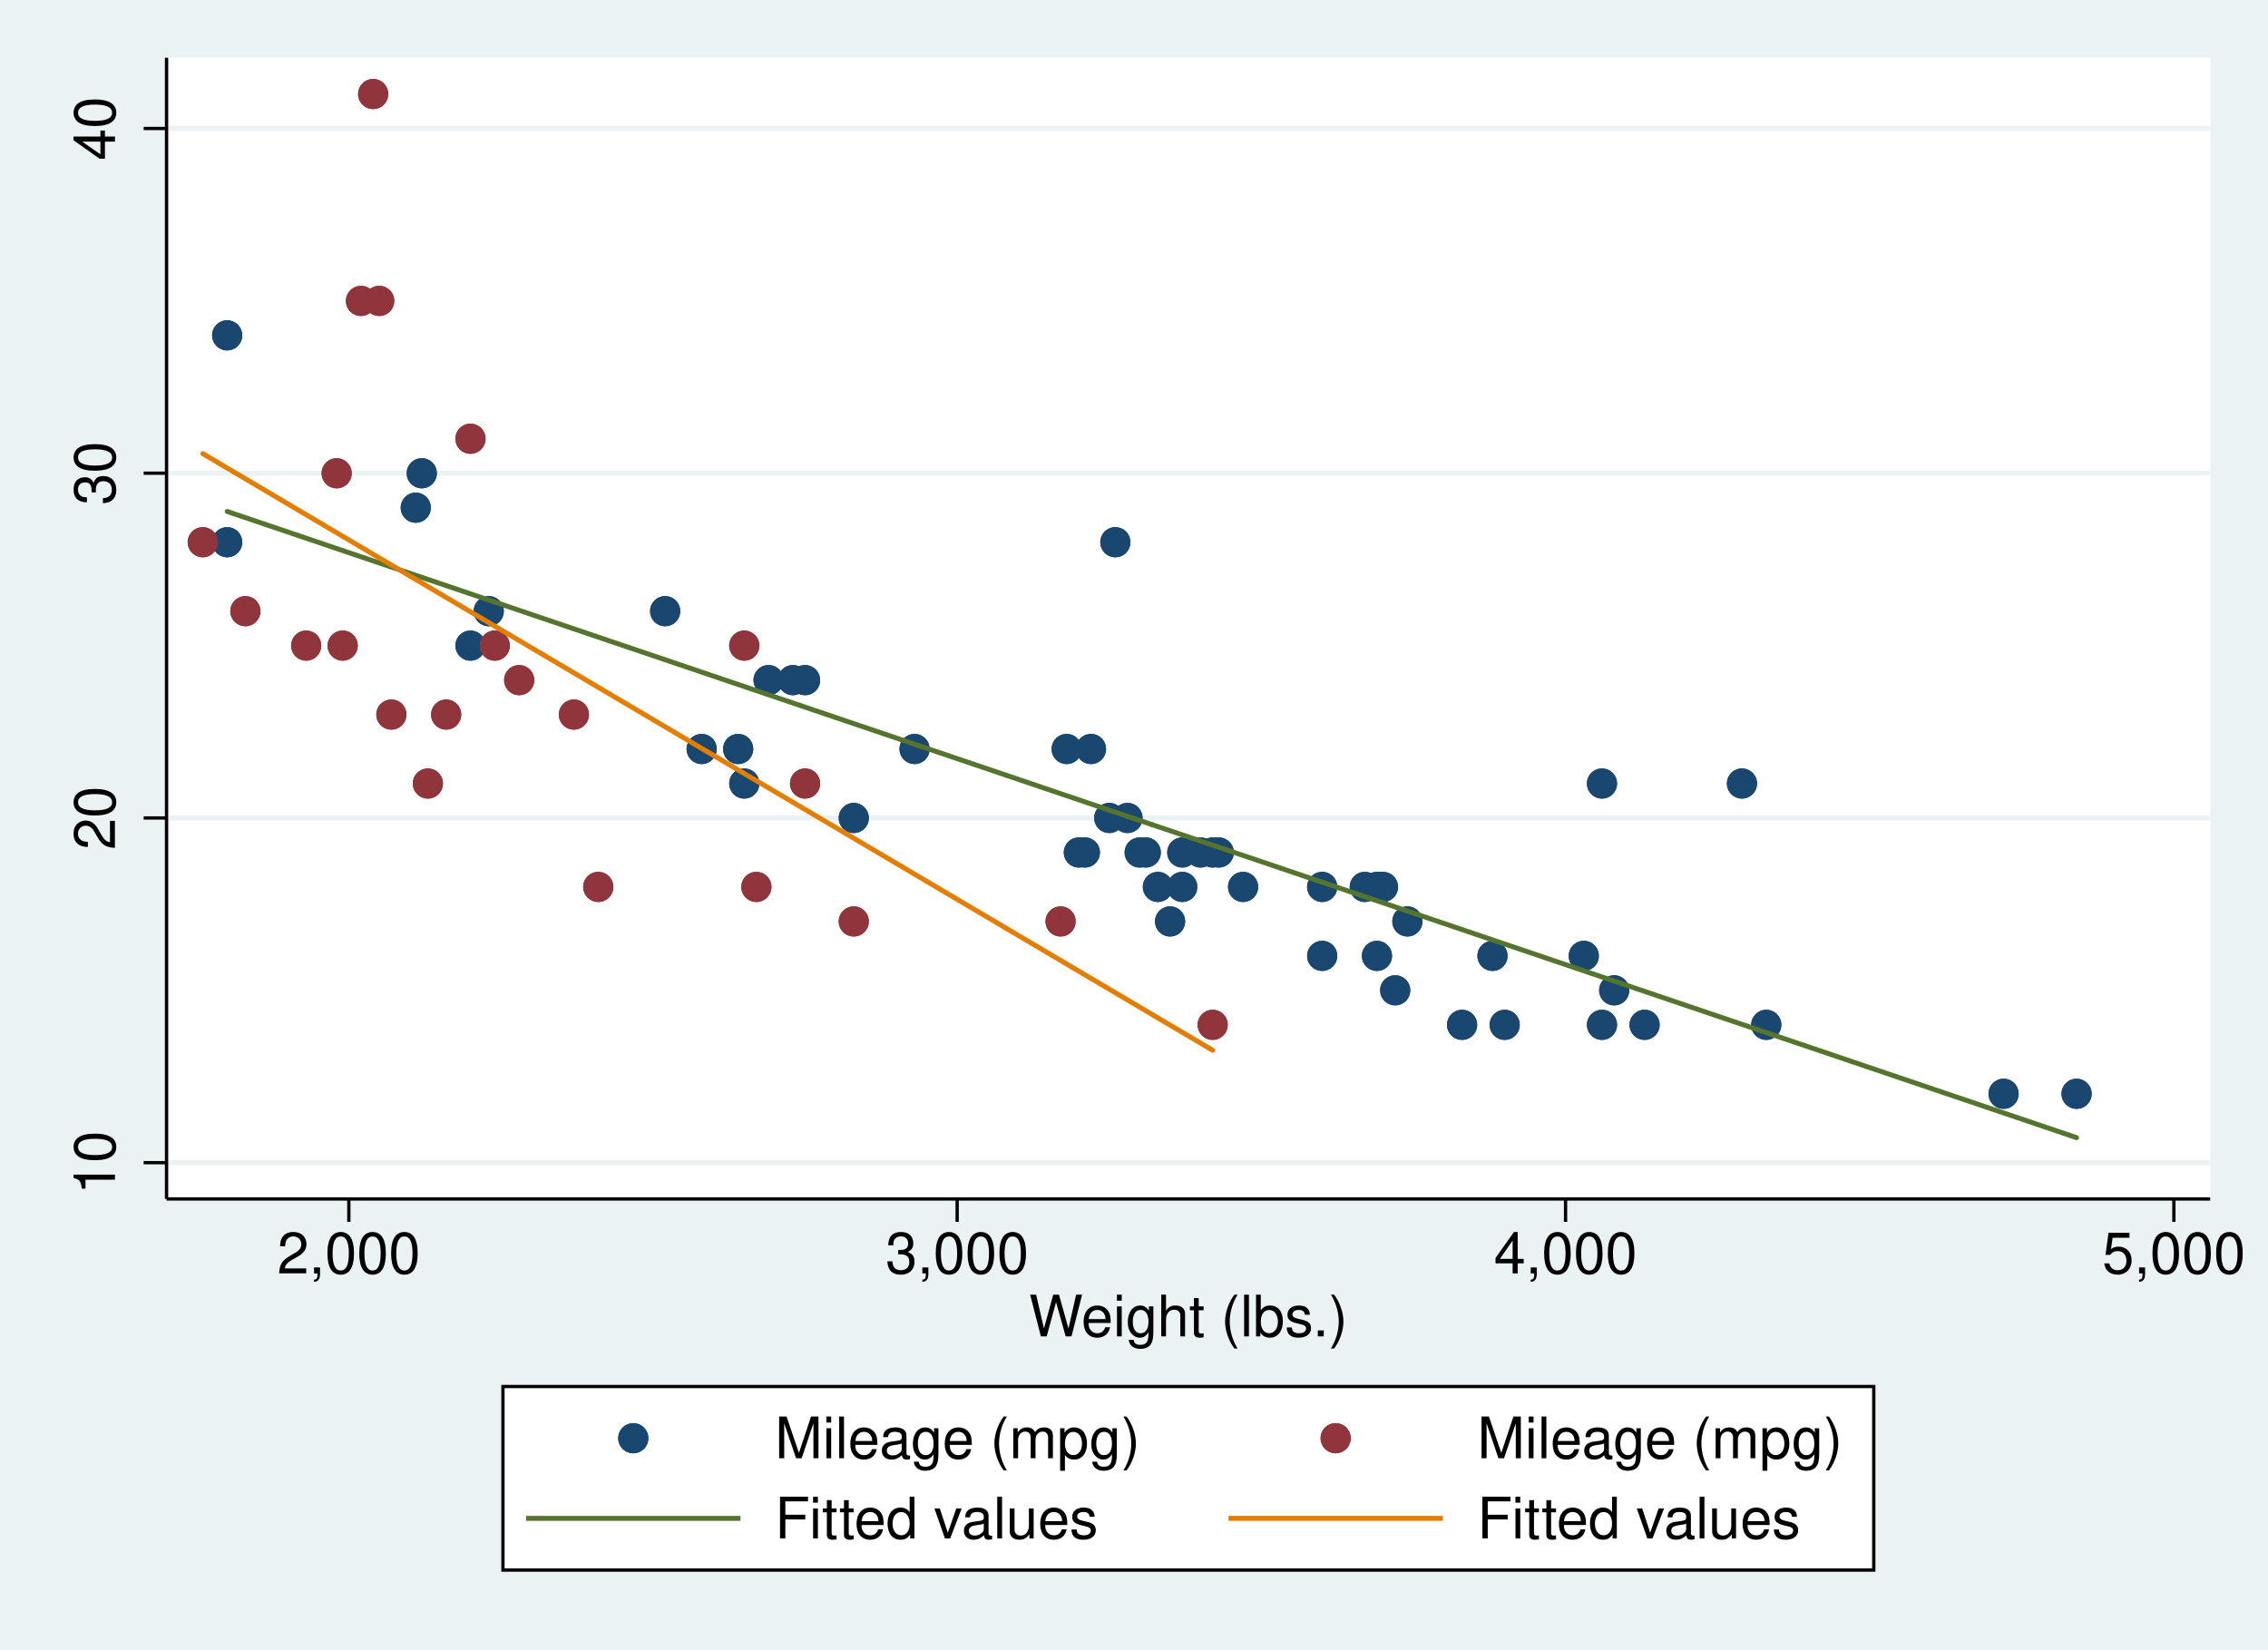
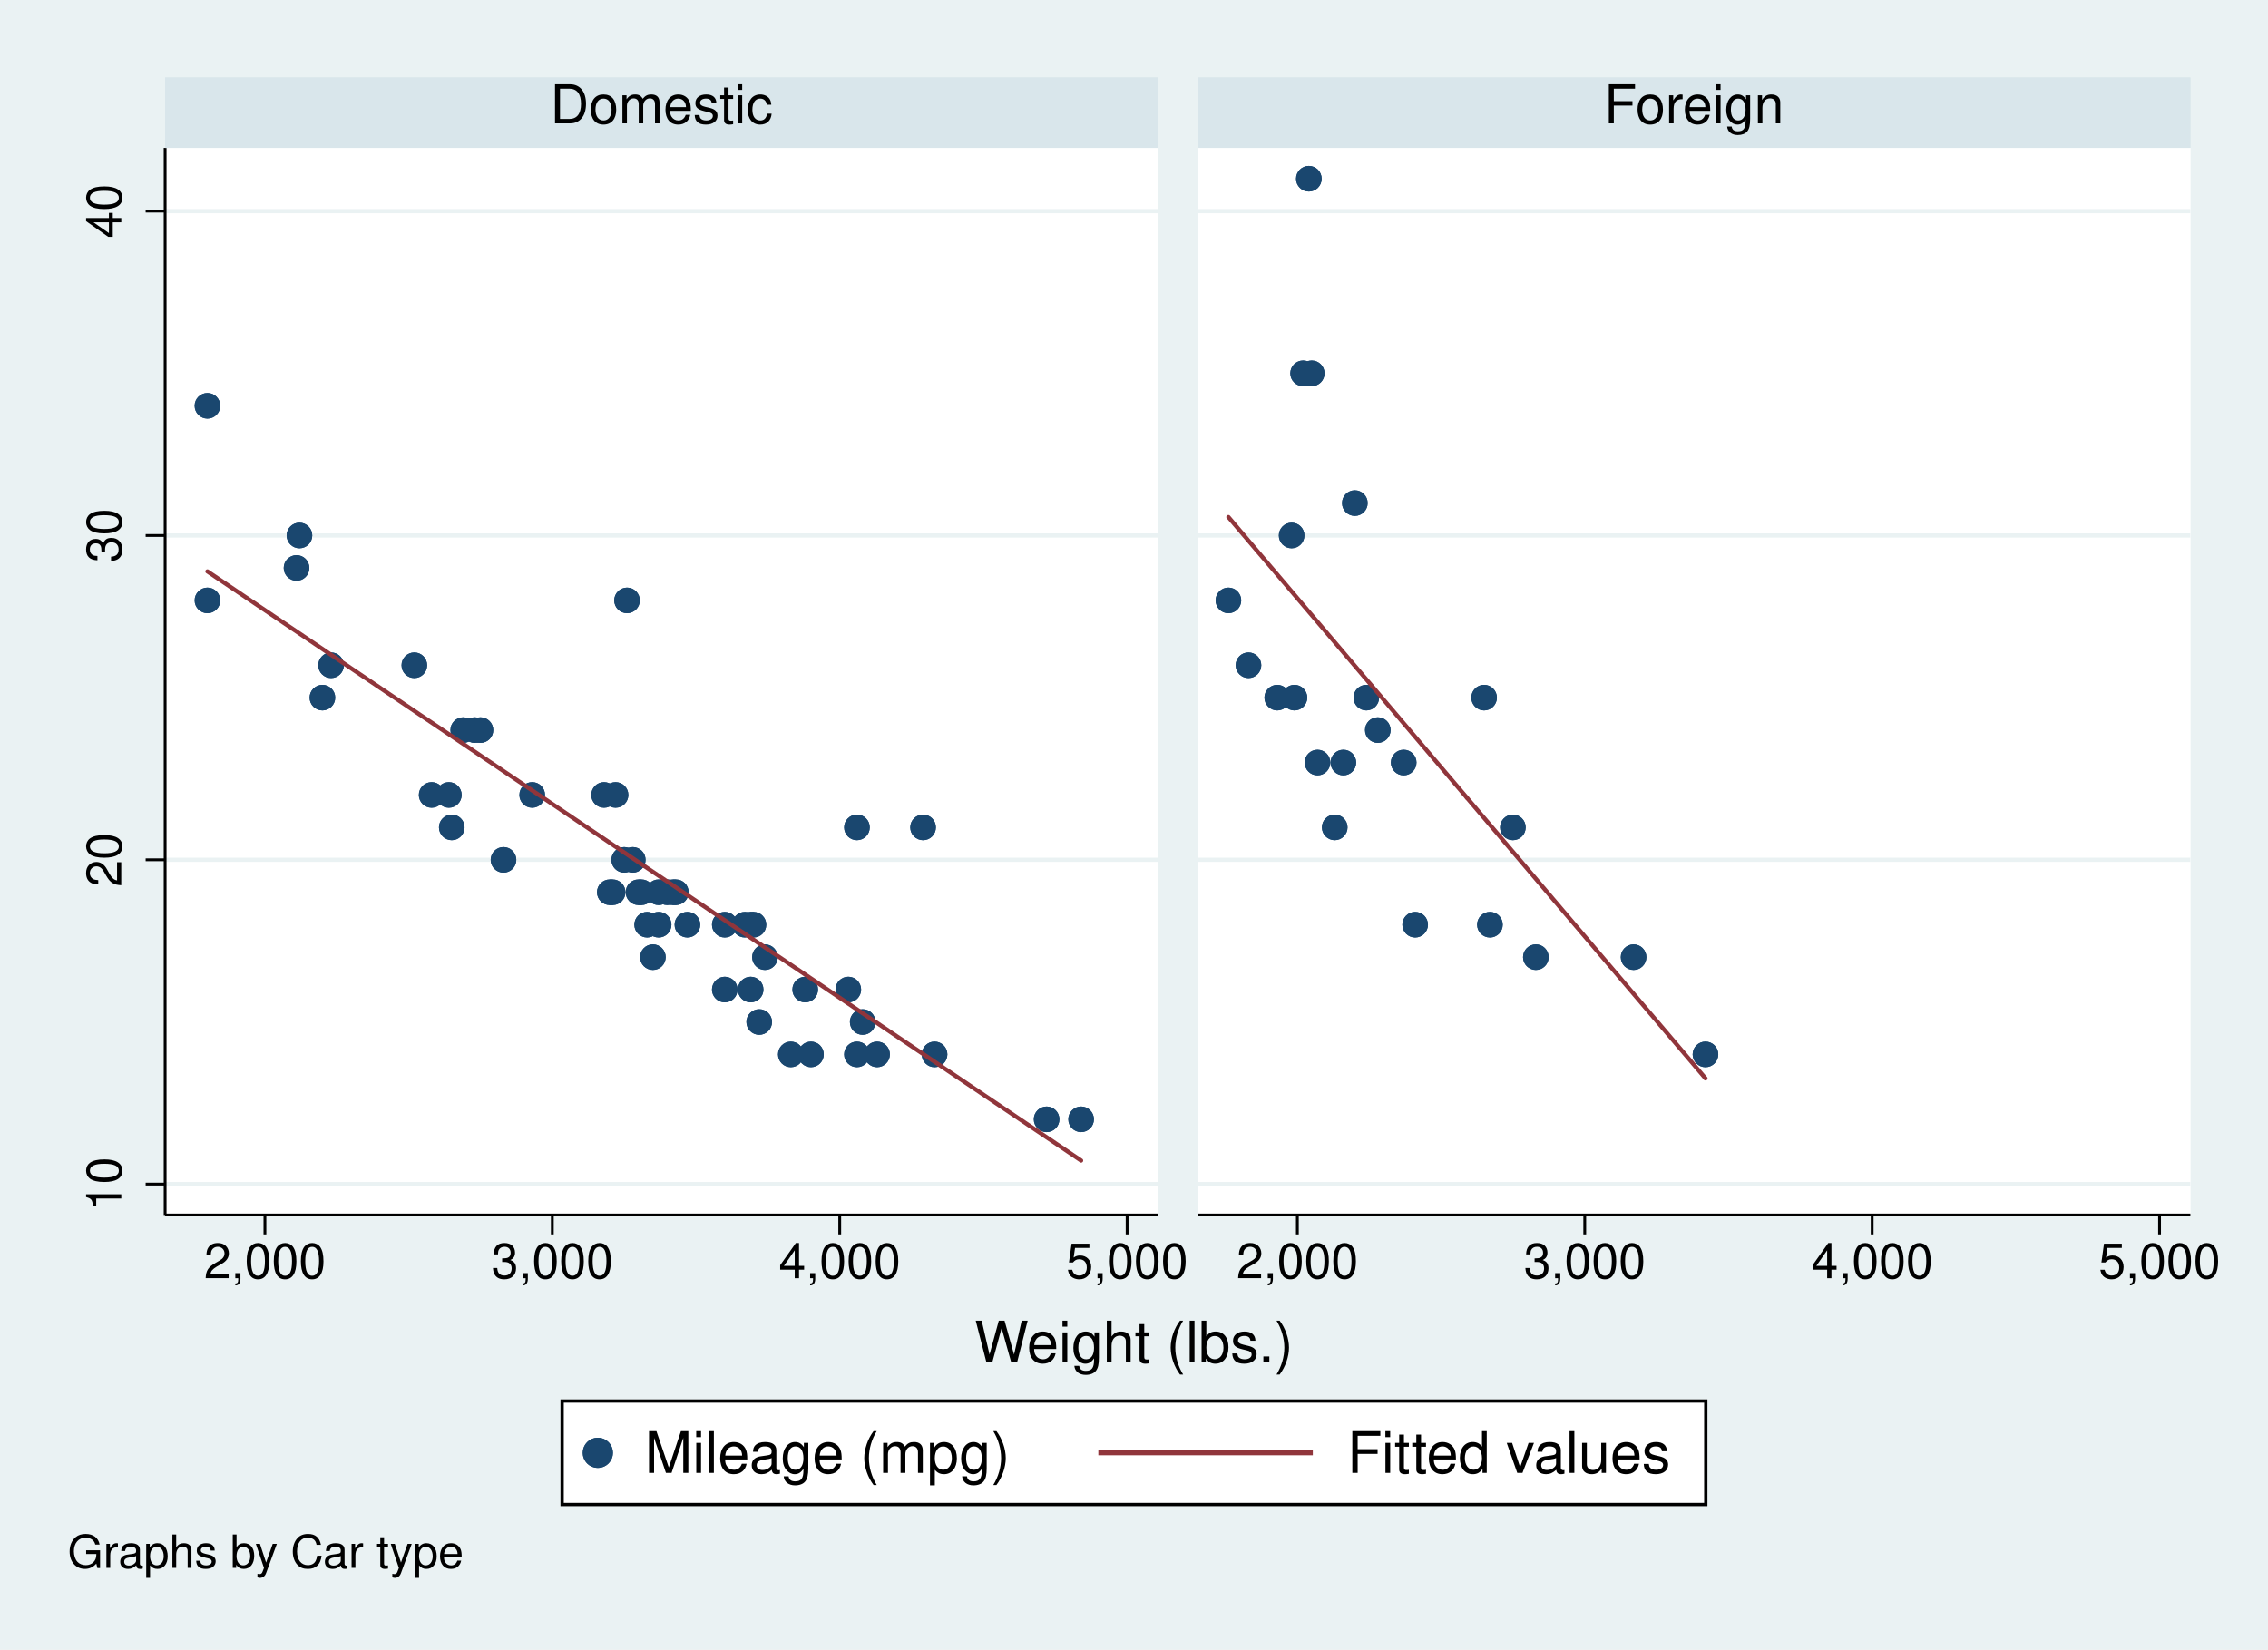
<svg xmlns="http://www.w3.org/2000/svg" version="1.1" width="5.50in" height="4.00in" viewBox="0 0 3960 2880">
  <rect x="0" y="0" width="3960" height="2880" style="fill:#EAF2F3;stroke:none" />
  <rect x="0.00" y="0.00" width="3959.88" height="2880.00" style="fill:#EAF2F3" />
  <rect x="2.88" y="2.88" width="3954.12" height="2874.24" style="fill:none;stroke:#EAF2F3;stroke-width:5.76" />
-   <rect x="290.81" y="100.86" width="3568.21" height="1992.81" style="fill:#FFFFFF" />
-   <rect x="293.69" y="103.74" width="3562.45" height="1987.05" style="fill:none;stroke:#FFFFFF;stroke-width:5.76" />
-   <line x1="290.81" y1="2030.31" x2="3859.02" y2="2030.31" style="stroke:#EAF2F3;stroke-width:8.64" />
-   <line x1="290.81" y1="1428.37" x2="3859.02" y2="1428.37" style="stroke:#EAF2F3;stroke-width:8.64" />
-   <line x1="290.81" y1="826.30" x2="3859.02" y2="826.30" style="stroke:#EAF2F3;stroke-width:8.64" />
-   <line x1="290.81" y1="224.37" x2="3859.02" y2="224.37" style="stroke:#EAF2F3;stroke-width:8.64" />
-   <circle cx="1596.87" cy="1307.95" r="26.35" style="fill:#1A476F" />
-   <circle cx="1596.87" cy="1307.95" r="22.03" style="fill:none;stroke:#1A476F;stroke-width:8.64" />
-   <circle cx="2042.99" cy="1609.05" r="26.35" style="fill:#1A476F" />
-   <circle cx="2042.99" cy="1609.05" r="22.03" style="fill:none;stroke:#1A476F;stroke-width:8.64" />
-   <circle cx="1288.86" cy="1307.95" r="26.35" style="fill:#1A476F" />
-   <circle cx="1288.86" cy="1307.95" r="22.03" style="fill:none;stroke:#1A476F;stroke-width:8.64" />
-   <circle cx="1936.81" cy="1428.37" r="26.35" style="fill:#1A476F" />
-   <circle cx="1936.81" cy="1428.37" r="22.03" style="fill:none;stroke:#1A476F;stroke-width:8.64" />
-   <circle cx="2818.41" cy="1729.34" r="26.35" style="fill:#1A476F" />
-   <circle cx="2818.41" cy="1729.34" r="22.03" style="fill:none;stroke:#1A476F;stroke-width:8.64" />
-   <circle cx="2382.93" cy="1548.78" r="26.35" style="fill:#1A476F" />
-   <circle cx="2382.93" cy="1548.78" r="22.03" style="fill:none;stroke:#1A476F;stroke-width:8.64" />
-   <circle cx="853.38" cy="1067.25" r="26.35" style="fill:#1A476F" />
-   <circle cx="853.38" cy="1067.25" r="22.03" style="fill:none;stroke:#1A476F;stroke-width:8.64" />
-   <circle cx="1968.62" cy="1428.37" r="26.35" style="fill:#1A476F" />
-   <circle cx="1968.62" cy="1428.37" r="22.03" style="fill:none;stroke:#1A476F;stroke-width:8.64" />
-   <circle cx="2605.93" cy="1669.19" r="26.35" style="fill:#1A476F" />
-   <circle cx="2605.93" cy="1669.19" r="22.03" style="fill:none;stroke:#1A476F;stroke-width:8.64" />
-   <circle cx="2096.08" cy="1488.64" r="26.35" style="fill:#1A476F" />
-   <circle cx="2096.08" cy="1488.64" r="22.03" style="fill:none;stroke:#1A476F;stroke-width:8.64" />
-   <circle cx="3083.97" cy="1789.60" r="26.35" style="fill:#1A476F" />
-   <circle cx="3083.97" cy="1789.60" r="22.03" style="fill:none;stroke:#1A476F;stroke-width:8.64" />
-   <circle cx="2627.21" cy="1789.60" r="26.35" style="fill:#1A476F" />
-   <circle cx="2627.21" cy="1789.60" r="22.03" style="fill:none;stroke:#1A476F;stroke-width:8.64" />
-   <circle cx="3041.53" cy="1368.22" r="26.35" style="fill:#1A476F" />
-   <circle cx="3041.53" cy="1368.22" r="22.03" style="fill:none;stroke:#1A476F;stroke-width:8.64" />
-   <circle cx="725.92" cy="886.57" r="26.35" style="fill:#1A476F" />
-   <circle cx="725.92" cy="886.57" r="22.03" style="fill:none;stroke:#1A476F;stroke-width:8.64" />
-   <circle cx="2404.22" cy="1669.19" r="26.35" style="fill:#1A476F" />
-   <circle cx="2404.22" cy="1669.19" r="22.03" style="fill:none;stroke:#1A476F;stroke-width:8.64" />
-   <circle cx="1862.44" cy="1307.95" r="26.35" style="fill:#1A476F" />
-   <circle cx="1862.44" cy="1307.95" r="22.03" style="fill:none;stroke:#1A476F;stroke-width:8.64" />
-   <circle cx="1904.88" cy="1307.95" r="26.35" style="fill:#1A476F" />
-   <circle cx="1904.88" cy="1307.95" r="22.03" style="fill:none;stroke:#1A476F;stroke-width:8.64" />
-   <circle cx="1405.68" cy="1187.67" r="26.35" style="fill:#1A476F" />
-   <circle cx="1405.68" cy="1187.67" r="22.03" style="fill:none;stroke:#1A476F;stroke-width:8.64" />
-   <circle cx="2128.01" cy="1488.64" r="26.35" style="fill:#1A476F" />
-   <circle cx="2128.01" cy="1488.64" r="22.03" style="fill:none;stroke:#1A476F;stroke-width:8.64" />
-   <circle cx="736.44" cy="826.43" r="26.35" style="fill:#1A476F" />
-   <circle cx="736.44" cy="826.43" r="22.03" style="fill:none;stroke:#1A476F;stroke-width:8.64" />
-   <circle cx="2308.56" cy="1548.78" r="26.35" style="fill:#1A476F" />
-   <circle cx="2308.56" cy="1548.78" r="22.03" style="fill:none;stroke:#1A476F;stroke-width:8.64" />
-   <circle cx="2308.56" cy="1669.19" r="26.35" style="fill:#1A476F" />
-   <circle cx="2308.56" cy="1669.19" r="22.03" style="fill:none;stroke:#1A476F;stroke-width:8.64" />
-   <circle cx="2457.30" cy="1609.05" r="26.35" style="fill:#1A476F" />
-   <circle cx="2457.30" cy="1609.05" r="22.03" style="fill:none;stroke:#1A476F;stroke-width:8.64" />
-   <circle cx="396.62" cy="946.84" r="26.35" style="fill:#1A476F" />
-   <circle cx="396.62" cy="946.84" r="22.03" style="fill:none;stroke:#1A476F;stroke-width:8.64" />
-   <circle cx="1299.50" cy="1368.22" r="26.35" style="fill:#1A476F" />
-   <circle cx="1299.50" cy="1368.22" r="22.03" style="fill:none;stroke:#1A476F;stroke-width:8.64" />
-   <circle cx="3625.75" cy="1910.02" r="26.35" style="fill:#1A476F" />
-   <circle cx="3625.75" cy="1910.02" r="22.03" style="fill:none;stroke:#1A476F;stroke-width:8.64" />
-   <circle cx="3498.29" cy="1910.02" r="26.35" style="fill:#1A476F" />
-   <circle cx="3498.29" cy="1910.02" r="22.03" style="fill:none;stroke:#1A476F;stroke-width:8.64" />
-   <circle cx="2552.84" cy="1789.60" r="26.35" style="fill:#1A476F" />
-   <circle cx="2552.84" cy="1789.60" r="22.03" style="fill:none;stroke:#1A476F;stroke-width:8.64" />
-   <circle cx="1225.12" cy="1307.95" r="26.35" style="fill:#1A476F" />
-   <circle cx="1225.12" cy="1307.95" r="22.03" style="fill:none;stroke:#1A476F;stroke-width:8.64" />
-   <circle cx="2797.12" cy="1789.60" r="26.35" style="fill:#1A476F" />
-   <circle cx="2797.12" cy="1789.60" r="22.03" style="fill:none;stroke:#1A476F;stroke-width:8.64" />
-   <circle cx="2436.02" cy="1729.34" r="26.35" style="fill:#1A476F" />
-   <circle cx="2436.02" cy="1729.34" r="22.03" style="fill:none;stroke:#1A476F;stroke-width:8.64" />
-   <circle cx="2064.27" cy="1548.78" r="26.35" style="fill:#1A476F" />
-   <circle cx="2064.27" cy="1548.78" r="22.03" style="fill:none;stroke:#1A476F;stroke-width:8.64" />
-   <circle cx="2871.49" cy="1789.60" r="26.35" style="fill:#1A476F" />
-   <circle cx="2871.49" cy="1789.60" r="22.03" style="fill:none;stroke:#1A476F;stroke-width:8.64" />
-   <circle cx="1490.69" cy="1428.37" r="26.35" style="fill:#1A476F" />
-   <circle cx="1490.69" cy="1428.37" r="22.03" style="fill:none;stroke:#1A476F;stroke-width:8.64" />
-   <circle cx="2797.12" cy="1368.22" r="26.35" style="fill:#1A476F" />
-   <circle cx="2797.12" cy="1368.22" r="22.03" style="fill:none;stroke:#1A476F;stroke-width:8.64" />
-   <circle cx="2000.54" cy="1488.64" r="26.35" style="fill:#1A476F" />
-   <circle cx="2000.54" cy="1488.64" r="22.03" style="fill:none;stroke:#1A476F;stroke-width:8.64" />
-   <circle cx="1989.90" cy="1488.64" r="26.35" style="fill:#1A476F" />
-   <circle cx="1989.90" cy="1488.64" r="22.03" style="fill:none;stroke:#1A476F;stroke-width:8.64" />
-   <circle cx="2404.22" cy="1548.78" r="26.35" style="fill:#1A476F" />
-   <circle cx="2404.22" cy="1548.78" r="22.03" style="fill:none;stroke:#1A476F;stroke-width:8.64" />
-   <circle cx="2064.27" cy="1488.64" r="26.35" style="fill:#1A476F" />
-   <circle cx="2064.27" cy="1488.64" r="22.03" style="fill:none;stroke:#1A476F;stroke-width:8.64" />
-   <circle cx="1384.39" cy="1187.67" r="26.35" style="fill:#1A476F" />
-   <circle cx="1384.39" cy="1187.67" r="22.03" style="fill:none;stroke:#1A476F;stroke-width:8.64" />
-   <circle cx="2765.32" cy="1669.19" r="26.35" style="fill:#1A476F" />
-   <circle cx="2765.32" cy="1669.19" r="22.03" style="fill:none;stroke:#1A476F;stroke-width:8.64" />
-   <circle cx="1947.45" cy="946.84" r="26.35" style="fill:#1A476F" />
-   <circle cx="1947.45" cy="946.84" r="22.03" style="fill:none;stroke:#1A476F;stroke-width:8.64" />
-   <circle cx="396.62" cy="585.60" r="26.35" style="fill:#1A476F" />
-   <circle cx="396.62" cy="585.60" r="22.03" style="fill:none;stroke:#1A476F;stroke-width:8.64" />
-   <circle cx="821.45" cy="1127.40" r="26.35" style="fill:#1A476F" />
-   <circle cx="821.45" cy="1127.40" r="22.03" style="fill:none;stroke:#1A476F;stroke-width:8.64" />
-   <circle cx="1161.39" cy="1067.25" r="26.35" style="fill:#1A476F" />
-   <circle cx="1161.39" cy="1067.25" r="22.03" style="fill:none;stroke:#1A476F;stroke-width:8.64" />
-   <circle cx="2021.70" cy="1548.78" r="26.35" style="fill:#1A476F" />
-   <circle cx="2021.70" cy="1548.78" r="22.03" style="fill:none;stroke:#1A476F;stroke-width:8.64" />
-   <circle cx="2414.73" cy="1548.78" r="26.35" style="fill:#1A476F" />
-   <circle cx="2414.73" cy="1548.78" r="22.03" style="fill:none;stroke:#1A476F;stroke-width:8.64" />
-   <circle cx="2170.45" cy="1548.78" r="26.35" style="fill:#1A476F" />
-   <circle cx="2170.45" cy="1548.78" r="22.03" style="fill:none;stroke:#1A476F;stroke-width:8.64" />
-   <circle cx="1894.24" cy="1488.64" r="26.35" style="fill:#1A476F" />
-   <circle cx="1894.24" cy="1488.64" r="22.03" style="fill:none;stroke:#1A476F;stroke-width:8.64" />
-   <circle cx="1883.72" cy="1488.64" r="26.35" style="fill:#1A476F" />
-   <circle cx="1883.72" cy="1488.64" r="22.03" style="fill:none;stroke:#1A476F;stroke-width:8.64" />
-   <circle cx="2117.36" cy="1488.64" r="26.35" style="fill:#1A476F" />
-   <circle cx="2117.36" cy="1488.64" r="22.03" style="fill:none;stroke:#1A476F;stroke-width:8.64" />
-   <circle cx="1341.94" cy="1187.67" r="26.35" style="fill:#1A476F" />
-   <circle cx="1341.94" cy="1187.67" r="22.03" style="fill:none;stroke:#1A476F;stroke-width:8.64" />
-   <circle cx="1490.69" cy="1609.05" r="26.35" style="fill:#90353B" />
-   <circle cx="1490.69" cy="1609.05" r="22.03" style="fill:none;stroke:#90353B;stroke-width:8.64" />
-   <circle cx="683.35" cy="1247.81" r="26.35" style="fill:#90353B" />
-   <circle cx="683.35" cy="1247.81" r="22.03" style="fill:none;stroke:#90353B;stroke-width:8.64" />
-   <circle cx="1299.50" cy="1127.40" r="26.35" style="fill:#90353B" />
-   <circle cx="1299.50" cy="1127.40" r="22.03" style="fill:none;stroke:#90353B;stroke-width:8.64" />
-   <circle cx="1002.00" cy="1247.81" r="26.35" style="fill:#90353B" />
-   <circle cx="1002.00" cy="1247.81" r="22.03" style="fill:none;stroke:#90353B;stroke-width:8.64" />
-   <circle cx="630.26" cy="525.46" r="26.35" style="fill:#90353B" />
-   <circle cx="630.26" cy="525.46" r="22.03" style="fill:none;stroke:#90353B;stroke-width:8.64" />
-   <circle cx="906.47" cy="1187.67" r="26.35" style="fill:#90353B" />
-   <circle cx="906.47" cy="1187.67" r="22.03" style="fill:none;stroke:#90353B;stroke-width:8.64" />
-   <circle cx="1405.68" cy="1368.22" r="26.35" style="fill:#90353B" />
-   <circle cx="1405.68" cy="1368.22" r="22.03" style="fill:none;stroke:#90353B;stroke-width:8.64" />
-   <circle cx="747.08" cy="1368.22" r="26.35" style="fill:#90353B" />
-   <circle cx="747.08" cy="1368.22" r="22.03" style="fill:none;stroke:#90353B;stroke-width:8.64" />
-   <circle cx="863.90" cy="1127.40" r="26.35" style="fill:#90353B" />
-   <circle cx="863.90" cy="1127.40" r="22.03" style="fill:none;stroke:#90353B;stroke-width:8.64" />
-   <circle cx="354.05" cy="946.84" r="26.35" style="fill:#90353B" />
-   <circle cx="354.05" cy="946.84" r="22.03" style="fill:none;stroke:#90353B;stroke-width:8.64" />
-   <circle cx="587.81" cy="826.43" r="26.35" style="fill:#90353B" />
-   <circle cx="587.81" cy="826.43" r="22.03" style="fill:none;stroke:#90353B;stroke-width:8.64" />
-   <circle cx="2117.36" cy="1789.60" r="26.35" style="fill:#90353B" />
-   <circle cx="2117.36" cy="1789.60" r="22.03" style="fill:none;stroke:#90353B;stroke-width:8.64" />
-   <circle cx="428.42" cy="1067.25" r="26.35" style="fill:#90353B" />
-   <circle cx="428.42" cy="1067.25" r="22.03" style="fill:none;stroke:#90353B;stroke-width:8.64" />
-   <circle cx="662.06" cy="525.46" r="26.35" style="fill:#90353B" />
-   <circle cx="662.06" cy="525.46" r="22.03" style="fill:none;stroke:#90353B;stroke-width:8.64" />
-   <circle cx="1044.57" cy="1548.78" r="26.35" style="fill:#90353B" />
-   <circle cx="1044.57" cy="1548.78" r="22.03" style="fill:none;stroke:#90353B;stroke-width:8.64" />
-   <circle cx="821.45" cy="766.16" r="26.35" style="fill:#90353B" />
-   <circle cx="821.45" cy="766.16" r="22.03" style="fill:none;stroke:#90353B;stroke-width:8.64" />
-   <circle cx="1320.66" cy="1548.78" r="26.35" style="fill:#90353B" />
-   <circle cx="1320.66" cy="1548.78" r="22.03" style="fill:none;stroke:#90353B;stroke-width:8.64" />
-   <circle cx="779.01" cy="1247.81" r="26.35" style="fill:#90353B" />
-   <circle cx="779.01" cy="1247.81" r="22.03" style="fill:none;stroke:#90353B;stroke-width:8.64" />
-   <circle cx="651.54" cy="164.22" r="26.35" style="fill:#90353B" />
-   <circle cx="651.54" cy="164.22" r="22.03" style="fill:none;stroke:#90353B;stroke-width:8.64" />
-   <circle cx="534.60" cy="1127.40" r="26.35" style="fill:#90353B" />
-   <circle cx="534.60" cy="1127.40" r="22.03" style="fill:none;stroke:#90353B;stroke-width:8.64" />
-   <circle cx="598.33" cy="1127.40" r="26.35" style="fill:#90353B" />
-   <circle cx="598.33" cy="1127.40" r="22.03" style="fill:none;stroke:#90353B;stroke-width:8.64" />
-   <circle cx="1851.80" cy="1609.05" r="26.35" style="fill:#90353B" />
-   <circle cx="1851.80" cy="1609.05" r="22.03" style="fill:none;stroke:#90353B;stroke-width:8.64" />
-   <line x1="396.62" y1="893.13" x2="2011.18" y2="1439.88" stroke-linecap="round" style="stroke:#55752F;stroke-width:8.64" />
-   <line x1="2011.18" y1="1439.88" x2="3625.75" y2="1986.62" stroke-linecap="round" style="stroke:#55752F;stroke-width:8.64" />
-   <line x1="354.05" y1="792.15" x2="1235.77" y2="1313.15" stroke-linecap="round" style="stroke:#E37E00;stroke-width:8.64" />
-   <line x1="1235.77" y1="1313.15" x2="2117.36" y2="1834.03" stroke-linecap="round" style="stroke:#E37E00;stroke-width:8.64" />
-   <line x1="290.81" y1="2093.67" x2="290.81" y2="100.86" style="stroke:#000000;stroke-width:5.76" />
-   <line x1="290.81" y1="2030.31" x2="250.84" y2="2030.31" style="stroke:#000000;stroke-width:5.76" />
-   <text x="200.73" y="2030.31" style="font-family:'Helvetica';font-size:99.99px;fill:#000000" transform="rotate(-90 200.73,2030.31)" text-anchor="middle">10</text>
-   <line x1="290.81" y1="1428.37" x2="250.84" y2="1428.37" style="stroke:#000000;stroke-width:5.76" />
-   <text x="200.73" y="1428.37" style="font-family:'Helvetica';font-size:99.99px;fill:#000000" transform="rotate(-90 200.73,1428.37)" text-anchor="middle">20</text>
-   <line x1="290.81" y1="826.30" x2="250.84" y2="826.30" style="stroke:#000000;stroke-width:5.76" />
-   <text x="200.73" y="826.30" style="font-family:'Helvetica';font-size:99.99px;fill:#000000" transform="rotate(-90 200.73,826.30)" text-anchor="middle">30</text>
-   <line x1="290.81" y1="224.37" x2="250.84" y2="224.37" style="stroke:#000000;stroke-width:5.76" />
-   <text x="200.73" y="224.37" style="font-family:'Helvetica';font-size:99.99px;fill:#000000" transform="rotate(-90 200.73,224.37)" text-anchor="middle">40</text>
-   <line x1="290.81" y1="2093.67" x2="3859.02" y2="2093.67" style="stroke:#000000;stroke-width:5.76" />
-   <line x1="609.10" y1="2093.67" x2="609.10" y2="2133.64" style="stroke:#000000;stroke-width:5.76" />
-   <text x="609.10" y="2223.62" style="font-family:'Helvetica';font-size:99.99px;fill:#000000" text-anchor="middle">2,000</text>
-   <line x1="1671.24" y1="2093.67" x2="1671.24" y2="2133.64" style="stroke:#000000;stroke-width:5.76" />
-   <text x="1671.24" y="2223.62" style="font-family:'Helvetica';font-size:99.99px;fill:#000000" text-anchor="middle">3,000</text>
-   <line x1="2733.51" y1="2093.67" x2="2733.51" y2="2133.64" style="stroke:#000000;stroke-width:5.76" />
-   <text x="2733.51" y="2223.62" style="font-family:'Helvetica';font-size:99.99px;fill:#000000" text-anchor="middle">4,000</text>
-   <line x1="3795.66" y1="2093.67" x2="3795.66" y2="2133.64" style="stroke:#000000;stroke-width:5.76" />
-   <text x="3795.66" y="2223.62" style="font-family:'Helvetica';font-size:99.99px;fill:#000000" text-anchor="middle">5,000</text>
-   <text x="2074.92" y="2333.64" style="font-family:'Helvetica';font-size:99.99px;fill:#000000" text-anchor="middle">Weight (lbs.)</text>
-   <rect x="875.28" y="2418.27" width="2399.26" height="326.34" style="fill:#FFFFFF" />
-   <rect x="878.16" y="2421.15" width="2393.51" height="320.58" style="fill:none;stroke:#000000;stroke-width:5.76" />
-   <circle cx="1105.71" cy="2511.46" r="26.35" style="fill:#1A476F" />
-   <circle cx="1105.71" cy="2511.46" r="22.03" style="fill:none;stroke:#1A476F;stroke-width:8.64" />
-   <circle cx="2332.07" cy="2511.46" r="26.35" style="fill:#90353B" />
-   <circle cx="2332.07" cy="2511.46" r="22.03" style="fill:none;stroke:#90353B;stroke-width:8.64" />
-   <line x1="918.47" y1="2651.43" x2="1292.94" y2="2651.43" style="stroke:#55752F;stroke-width:8.64" />
-   <line x1="2144.96" y1="2651.43" x2="2519.30" y2="2651.43" style="stroke:#E37E00;stroke-width:8.64" />
-   <text x="1352.96" y="2546.49" style="font-family:'Helvetica';font-size:99.99px;fill:#000000">Mileage (mpg)</text>
-   <text x="2579.32" y="2546.49" style="font-family:'Helvetica';font-size:99.99px;fill:#000000">Mileage (mpg)</text>
-   <text x="1352.96" y="2686.46" style="font-family:'Helvetica';font-size:99.99px;fill:#000000">Fitted values</text>
-   <text x="2579.32" y="2686.46" style="font-family:'Helvetica';font-size:99.99px;fill:#000000">Fitted values</text>
+   <rect x="288.34" y="258.27" width="1733.49" height="1863.36" style="fill:#FFFFFF" />
+   <rect x="290.79" y="260.72" width="1728.59" height="1858.47" style="fill:none;stroke:#FFFFFF;stroke-width:4.90" />
+   <line x1="288.34" y1="2067.68" x2="2021.83" y2="2067.68" style="stroke:#EAF2F3;stroke-width:7.34" />
+   <line x1="288.34" y1="1501.38" x2="2021.83" y2="1501.38" style="stroke:#EAF2F3;stroke-width:7.34" />
+   <line x1="288.34" y1="935.08" x2="2021.83" y2="935.08" style="stroke:#EAF2F3;stroke-width:7.34" />
+   <line x1="288.34" y1="368.66" x2="2021.83" y2="368.66" style="stroke:#EAF2F3;stroke-width:7.34" />
+   <rect x="2091.00" y="258.27" width="1733.49" height="1863.36" style="fill:#FFFFFF" />
+   <rect x="2093.45" y="260.72" width="1728.59" height="1858.47" style="fill:none;stroke:#FFFFFF;stroke-width:4.90" />
+   <line x1="2091.00" y1="2067.68" x2="3824.49" y2="2067.68" style="stroke:#EAF2F3;stroke-width:7.34" />
+   <line x1="2091.00" y1="1501.38" x2="3824.49" y2="1501.38" style="stroke:#EAF2F3;stroke-width:7.34" />
+   <line x1="2091.00" y1="935.08" x2="3824.49" y2="935.08" style="stroke:#EAF2F3;stroke-width:7.34" />
+   <line x1="2091.00" y1="368.66" x2="3824.49" y2="368.66" style="stroke:#EAF2F3;stroke-width:7.34" />
+   <circle cx="929.24" cy="1388.15" r="22.36" style="fill:#1A476F" />
+   <circle cx="929.24" cy="1388.15" r="18.69" style="fill:none;stroke:#1A476F;stroke-width:7.34" />
+   <circle cx="1139.98" cy="1671.42" r="22.36" style="fill:#1A476F" />
+   <circle cx="1139.98" cy="1671.42" r="18.69" style="fill:none;stroke:#1A476F;stroke-width:7.34" />
+   <circle cx="783.71" cy="1388.15" r="22.36" style="fill:#1A476F" />
+   <circle cx="783.71" cy="1388.15" r="18.69" style="fill:none;stroke:#1A476F;stroke-width:7.34" />
+   <circle cx="1089.87" cy="1501.51" r="22.36" style="fill:#1A476F" />
+   <circle cx="1089.87" cy="1501.51" r="18.69" style="fill:none;stroke:#1A476F;stroke-width:7.34" />
+   <circle cx="1506.29" cy="1784.65" r="22.36" style="fill:#1A476F" />
+   <circle cx="1506.29" cy="1784.65" r="18.69" style="fill:none;stroke:#1A476F;stroke-width:7.34" />
+   <circle cx="1300.61" cy="1614.74" r="22.36" style="fill:#1A476F" />
+   <circle cx="1300.61" cy="1614.74" r="18.69" style="fill:none;stroke:#1A476F;stroke-width:7.34" />
+   <circle cx="578.04" cy="1161.68" r="22.36" style="fill:#1A476F" />
+   <circle cx="578.04" cy="1161.68" r="18.69" style="fill:none;stroke:#1A476F;stroke-width:7.34" />
+   <circle cx="1104.84" cy="1501.51" r="22.36" style="fill:#1A476F" />
+   <circle cx="1104.84" cy="1501.51" r="18.69" style="fill:none;stroke:#1A476F;stroke-width:7.34" />
+   <circle cx="1405.92" cy="1727.98" r="22.36" style="fill:#1A476F" />
+   <circle cx="1405.92" cy="1727.98" r="18.69" style="fill:none;stroke:#1A476F;stroke-width:7.34" />
+   <circle cx="1165.11" cy="1558.06" r="22.36" style="fill:#1A476F" />
+   <circle cx="1165.11" cy="1558.06" r="18.69" style="fill:none;stroke:#1A476F;stroke-width:7.34" />
+   <circle cx="1631.77" cy="1841.21" r="22.36" style="fill:#1A476F" />
+   <circle cx="1631.77" cy="1841.21" r="18.69" style="fill:none;stroke:#1A476F;stroke-width:7.34" />
+   <circle cx="1415.95" cy="1841.21" r="22.36" style="fill:#1A476F" />
+   <circle cx="1415.95" cy="1841.21" r="18.69" style="fill:none;stroke:#1A476F;stroke-width:7.34" />
+   <circle cx="1611.72" cy="1444.83" r="22.36" style="fill:#1A476F" />
+   <circle cx="1611.72" cy="1444.83" r="18.69" style="fill:none;stroke:#1A476F;stroke-width:7.34" />
+   <circle cx="517.77" cy="991.76" r="22.36" style="fill:#1A476F" />
+   <circle cx="517.77" cy="991.76" r="18.69" style="fill:none;stroke:#1A476F;stroke-width:7.34" />
+   <circle cx="1310.64" cy="1727.98" r="22.36" style="fill:#1A476F" />
+   <circle cx="1310.64" cy="1727.98" r="18.69" style="fill:none;stroke:#1A476F;stroke-width:7.34" />
+   <circle cx="1054.72" cy="1388.15" r="22.36" style="fill:#1A476F" />
+   <circle cx="1054.72" cy="1388.15" r="18.69" style="fill:none;stroke:#1A476F;stroke-width:7.34" />
+   <circle cx="1074.77" cy="1388.15" r="22.36" style="fill:#1A476F" />
+   <circle cx="1074.77" cy="1388.15" r="18.69" style="fill:none;stroke:#1A476F;stroke-width:7.34" />
+   <circle cx="838.90" cy="1274.91" r="22.36" style="fill:#1A476F" />
+   <circle cx="838.90" cy="1274.91" r="18.69" style="fill:none;stroke:#1A476F;stroke-width:7.34" />
+   <circle cx="1180.08" cy="1558.06" r="22.36" style="fill:#1A476F" />
+   <circle cx="1180.08" cy="1558.06" r="18.69" style="fill:none;stroke:#1A476F;stroke-width:7.34" />
+   <circle cx="522.84" cy="935.08" r="22.36" style="fill:#1A476F" />
+   <circle cx="522.84" cy="935.08" r="18.69" style="fill:none;stroke:#1A476F;stroke-width:7.34" />
+   <circle cx="1265.47" cy="1614.74" r="22.36" style="fill:#1A476F" />
+   <circle cx="1265.47" cy="1614.74" r="18.69" style="fill:none;stroke:#1A476F;stroke-width:7.34" />
+   <circle cx="1265.47" cy="1727.98" r="22.36" style="fill:#1A476F" />
+   <circle cx="1265.47" cy="1727.98" r="18.69" style="fill:none;stroke:#1A476F;stroke-width:7.34" />
+   <circle cx="1335.63" cy="1671.42" r="22.36" style="fill:#1A476F" />
+   <circle cx="1335.63" cy="1671.42" r="18.69" style="fill:none;stroke:#1A476F;stroke-width:7.34" />
+   <circle cx="362.22" cy="1048.44" r="22.36" style="fill:#1A476F" />
+   <circle cx="362.22" cy="1048.44" r="18.69" style="fill:none;stroke:#1A476F;stroke-width:7.34" />
+   <circle cx="788.78" cy="1444.83" r="22.36" style="fill:#1A476F" />
+   <circle cx="788.78" cy="1444.83" r="18.69" style="fill:none;stroke:#1A476F;stroke-width:7.34" />
+   <circle cx="1887.68" cy="1954.57" r="22.36" style="fill:#1A476F" />
+   <circle cx="1887.68" cy="1954.57" r="18.69" style="fill:none;stroke:#1A476F;stroke-width:7.34" />
+   <circle cx="1827.42" cy="1954.57" r="22.36" style="fill:#1A476F" />
+   <circle cx="1827.42" cy="1954.57" r="18.69" style="fill:none;stroke:#1A476F;stroke-width:7.34" />
+   <circle cx="1380.80" cy="1841.21" r="22.36" style="fill:#1A476F" />
+   <circle cx="1380.80" cy="1841.21" r="18.69" style="fill:none;stroke:#1A476F;stroke-width:7.34" />
+   <circle cx="753.64" cy="1388.15" r="22.36" style="fill:#1A476F" />
+   <circle cx="753.64" cy="1388.15" r="18.69" style="fill:none;stroke:#1A476F;stroke-width:7.34" />
+   <circle cx="1496.26" cy="1841.21" r="22.36" style="fill:#1A476F" />
+   <circle cx="1496.26" cy="1841.21" r="18.69" style="fill:none;stroke:#1A476F;stroke-width:7.34" />
+   <circle cx="1325.61" cy="1784.65" r="22.36" style="fill:#1A476F" />
+   <circle cx="1325.61" cy="1784.65" r="18.69" style="fill:none;stroke:#1A476F;stroke-width:7.34" />
+   <circle cx="1150.01" cy="1614.74" r="22.36" style="fill:#1A476F" />
+   <circle cx="1150.01" cy="1614.74" r="18.69" style="fill:none;stroke:#1A476F;stroke-width:7.34" />
+   <circle cx="1531.41" cy="1841.21" r="22.36" style="fill:#1A476F" />
+   <circle cx="1531.41" cy="1841.21" r="18.69" style="fill:none;stroke:#1A476F;stroke-width:7.34" />
+   <circle cx="879.12" cy="1501.51" r="22.36" style="fill:#1A476F" />
+   <circle cx="879.12" cy="1501.51" r="18.69" style="fill:none;stroke:#1A476F;stroke-width:7.34" />
+   <circle cx="1496.26" cy="1444.83" r="22.36" style="fill:#1A476F" />
+   <circle cx="1496.26" cy="1444.83" r="18.69" style="fill:none;stroke:#1A476F;stroke-width:7.34" />
+   <circle cx="1119.94" cy="1558.06" r="22.36" style="fill:#1A476F" />
+   <circle cx="1119.94" cy="1558.06" r="18.69" style="fill:none;stroke:#1A476F;stroke-width:7.34" />
+   <circle cx="1114.86" cy="1558.06" r="22.36" style="fill:#1A476F" />
+   <circle cx="1114.86" cy="1558.06" r="18.69" style="fill:none;stroke:#1A476F;stroke-width:7.34" />
+   <circle cx="1310.64" cy="1614.74" r="22.36" style="fill:#1A476F" />
+   <circle cx="1310.64" cy="1614.74" r="18.69" style="fill:none;stroke:#1A476F;stroke-width:7.34" />
+   <circle cx="1150.01" cy="1558.06" r="22.36" style="fill:#1A476F" />
+   <circle cx="1150.01" cy="1558.06" r="18.69" style="fill:none;stroke:#1A476F;stroke-width:7.34" />
+   <circle cx="828.88" cy="1274.91" r="22.36" style="fill:#1A476F" />
+   <circle cx="828.88" cy="1274.91" r="18.69" style="fill:none;stroke:#1A476F;stroke-width:7.34" />
+   <circle cx="1481.16" cy="1727.98" r="22.36" style="fill:#1A476F" />
+   <circle cx="1481.16" cy="1727.98" r="18.69" style="fill:none;stroke:#1A476F;stroke-width:7.34" />
+   <circle cx="1094.82" cy="1048.44" r="22.36" style="fill:#1A476F" />
+   <circle cx="1094.82" cy="1048.44" r="18.69" style="fill:none;stroke:#1A476F;stroke-width:7.34" />
+   <circle cx="362.22" cy="708.61" r="22.36" style="fill:#1A476F" />
+   <circle cx="362.22" cy="708.61" r="18.69" style="fill:none;stroke:#1A476F;stroke-width:7.34" />
+   <circle cx="562.94" cy="1218.23" r="22.36" style="fill:#1A476F" />
+   <circle cx="562.94" cy="1218.23" r="18.69" style="fill:none;stroke:#1A476F;stroke-width:7.34" />
+   <circle cx="723.44" cy="1161.68" r="22.36" style="fill:#1A476F" />
+   <circle cx="723.44" cy="1161.68" r="18.69" style="fill:none;stroke:#1A476F;stroke-width:7.34" />
+   <circle cx="1129.96" cy="1614.74" r="22.36" style="fill:#1A476F" />
+   <circle cx="1129.96" cy="1614.74" r="18.69" style="fill:none;stroke:#1A476F;stroke-width:7.34" />
+   <circle cx="1315.59" cy="1614.74" r="22.36" style="fill:#1A476F" />
+   <circle cx="1315.59" cy="1614.74" r="18.69" style="fill:none;stroke:#1A476F;stroke-width:7.34" />
+   <circle cx="1200.25" cy="1614.74" r="22.36" style="fill:#1A476F" />
+   <circle cx="1200.25" cy="1614.74" r="18.69" style="fill:none;stroke:#1A476F;stroke-width:7.34" />
+   <circle cx="1069.69" cy="1558.06" r="22.36" style="fill:#1A476F" />
+   <circle cx="1069.69" cy="1558.06" r="18.69" style="fill:none;stroke:#1A476F;stroke-width:7.34" />
+   <circle cx="1064.74" cy="1558.06" r="22.36" style="fill:#1A476F" />
+   <circle cx="1064.74" cy="1558.06" r="18.69" style="fill:none;stroke:#1A476F;stroke-width:7.34" />
+   <circle cx="1175.13" cy="1558.06" r="22.36" style="fill:#1A476F" />
+   <circle cx="1175.13" cy="1558.06" r="18.69" style="fill:none;stroke:#1A476F;stroke-width:7.34" />
+   <circle cx="808.83" cy="1274.91" r="22.36" style="fill:#1A476F" />
+   <circle cx="808.83" cy="1274.91" r="18.69" style="fill:none;stroke:#1A476F;stroke-width:7.34" />
+   <line x1="362.22" y1="997.83" x2="1124.89" y2="1512.27" stroke-linecap="round" style="stroke:#90353B;stroke-width:7.34" />
+   <line x1="1124.89" y1="1512.27" x2="1887.68" y2="2026.59" stroke-linecap="round" style="stroke:#90353B;stroke-width:7.34" />
+   <circle cx="2681.66" cy="1671.42" r="22.36" style="fill:#1A476F" />
+   <circle cx="2681.66" cy="1671.42" r="18.69" style="fill:none;stroke:#1A476F;stroke-width:7.34" />
+   <circle cx="2300.39" cy="1331.59" r="22.36" style="fill:#1A476F" />
+   <circle cx="2300.39" cy="1331.59" r="18.69" style="fill:none;stroke:#1A476F;stroke-width:7.34" />
+   <circle cx="2591.32" cy="1218.23" r="22.36" style="fill:#1A476F" />
+   <circle cx="2591.32" cy="1218.23" r="18.69" style="fill:none;stroke:#1A476F;stroke-width:7.34" />
+   <circle cx="2450.87" cy="1331.59" r="22.36" style="fill:#1A476F" />
+   <circle cx="2450.87" cy="1331.59" r="18.69" style="fill:none;stroke:#1A476F;stroke-width:7.34" />
+   <circle cx="2275.27" cy="651.94" r="22.36" style="fill:#1A476F" />
+   <circle cx="2275.27" cy="651.94" r="18.69" style="fill:none;stroke:#1A476F;stroke-width:7.34" />
+   <circle cx="2405.70" cy="1274.91" r="22.36" style="fill:#1A476F" />
+   <circle cx="2405.70" cy="1274.91" r="18.69" style="fill:none;stroke:#1A476F;stroke-width:7.34" />
+   <circle cx="2641.57" cy="1444.83" r="22.36" style="fill:#1A476F" />
+   <circle cx="2641.57" cy="1444.83" r="18.69" style="fill:none;stroke:#1A476F;stroke-width:7.34" />
+   <circle cx="2330.46" cy="1444.83" r="22.36" style="fill:#1A476F" />
+   <circle cx="2330.46" cy="1444.83" r="18.69" style="fill:none;stroke:#1A476F;stroke-width:7.34" />
+   <circle cx="2385.65" cy="1218.23" r="22.36" style="fill:#1A476F" />
+   <circle cx="2385.65" cy="1218.23" r="18.69" style="fill:none;stroke:#1A476F;stroke-width:7.34" />
+   <circle cx="2144.84" cy="1048.44" r="22.36" style="fill:#1A476F" />
+   <circle cx="2144.84" cy="1048.44" r="18.69" style="fill:none;stroke:#1A476F;stroke-width:7.34" />
+   <circle cx="2255.22" cy="935.08" r="22.36" style="fill:#1A476F" />
+   <circle cx="2255.22" cy="935.08" r="18.69" style="fill:none;stroke:#1A476F;stroke-width:7.34" />
+   <circle cx="2977.80" cy="1841.21" r="22.36" style="fill:#1A476F" />
+   <circle cx="2977.80" cy="1841.21" r="18.69" style="fill:none;stroke:#1A476F;stroke-width:7.34" />
+   <circle cx="2179.86" cy="1161.68" r="22.36" style="fill:#1A476F" />
+   <circle cx="2179.86" cy="1161.68" r="18.69" style="fill:none;stroke:#1A476F;stroke-width:7.34" />
+   <circle cx="2290.36" cy="651.94" r="22.36" style="fill:#1A476F" />
+   <circle cx="2290.36" cy="651.94" r="18.69" style="fill:none;stroke:#1A476F;stroke-width:7.34" />
+   <circle cx="2470.92" cy="1614.74" r="22.36" style="fill:#1A476F" />
+   <circle cx="2470.92" cy="1614.74" r="18.69" style="fill:none;stroke:#1A476F;stroke-width:7.34" />
+   <circle cx="2365.61" cy="878.53" r="22.36" style="fill:#1A476F" />
+   <circle cx="2365.61" cy="878.53" r="18.69" style="fill:none;stroke:#1A476F;stroke-width:7.34" />
+   <circle cx="2601.47" cy="1614.74" r="22.36" style="fill:#1A476F" />
+   <circle cx="2601.47" cy="1614.74" r="18.69" style="fill:none;stroke:#1A476F;stroke-width:7.34" />
+   <circle cx="2345.56" cy="1331.59" r="22.36" style="fill:#1A476F" />
+   <circle cx="2345.56" cy="1331.59" r="18.69" style="fill:none;stroke:#1A476F;stroke-width:7.34" />
+   <circle cx="2285.29" cy="312.11" r="22.36" style="fill:#1A476F" />
+   <circle cx="2285.29" cy="312.11" r="18.69" style="fill:none;stroke:#1A476F;stroke-width:7.34" />
+   <circle cx="2230.10" cy="1218.23" r="22.36" style="fill:#1A476F" />
+   <circle cx="2230.10" cy="1218.23" r="18.69" style="fill:none;stroke:#1A476F;stroke-width:7.34" />
+   <circle cx="2260.17" cy="1218.23" r="22.36" style="fill:#1A476F" />
+   <circle cx="2260.17" cy="1218.23" r="18.69" style="fill:none;stroke:#1A476F;stroke-width:7.34" />
+   <circle cx="2852.31" cy="1671.42" r="22.36" style="fill:#1A476F" />
+   <circle cx="2852.31" cy="1671.42" r="18.69" style="fill:none;stroke:#1A476F;stroke-width:7.34" />
+   <line x1="2144.84" y1="902.91" x2="2561.25" y2="1392.97" stroke-linecap="round" style="stroke:#90353B;stroke-width:7.34" />
+   <line x1="2561.25" y1="1392.97" x2="2977.80" y2="1883.04" stroke-linecap="round" style="stroke:#90353B;stroke-width:7.34" />
+   <line x1="288.34" y1="2121.64" x2="288.34" y2="258.27" style="stroke:#000000;stroke-width:4.90" />
+   <line x1="288.34" y1="2067.68" x2="254.31" y2="2067.68" style="stroke:#000000;stroke-width:4.90" />
+   <text x="211.79" y="2067.68" style="font-family:'Helvetica';font-size:85.02px;fill:#000000" transform="rotate(-90 211.79,2067.68)" text-anchor="middle">10</text>
+   <line x1="288.34" y1="1501.38" x2="254.31" y2="1501.38" style="stroke:#000000;stroke-width:4.90" />
+   <text x="211.79" y="1501.38" style="font-family:'Helvetica';font-size:85.02px;fill:#000000" transform="rotate(-90 211.79,1501.38)" text-anchor="middle">20</text>
+   <line x1="288.34" y1="935.08" x2="254.31" y2="935.08" style="stroke:#000000;stroke-width:4.90" />
+   <text x="211.79" y="935.08" style="font-family:'Helvetica';font-size:85.02px;fill:#000000" transform="rotate(-90 211.79,935.08)" text-anchor="middle">30</text>
+   <line x1="288.34" y1="368.66" x2="254.31" y2="368.66" style="stroke:#000000;stroke-width:4.90" />
+   <text x="211.79" y="368.66" style="font-family:'Helvetica';font-size:85.02px;fill:#000000" transform="rotate(-90 211.79,368.66)" text-anchor="middle">40</text>
+   <line x1="288.34" y1="2121.64" x2="2021.83" y2="2121.64" style="stroke:#000000;stroke-width:4.90" />
+   <line x1="462.58" y1="2121.64" x2="462.58" y2="2155.54" style="stroke:#000000;stroke-width:4.90" />
+   <text x="462.58" y="2232.07" style="font-family:'Helvetica';font-size:85.02px;fill:#000000" text-anchor="middle">2,000</text>
+   <line x1="964.38" y1="2121.64" x2="964.38" y2="2155.54" style="stroke:#000000;stroke-width:4.90" />
+   <text x="964.38" y="2232.07" style="font-family:'Helvetica';font-size:85.02px;fill:#000000" text-anchor="middle">3,000</text>
+   <line x1="1466.19" y1="2121.64" x2="1466.19" y2="2155.54" style="stroke:#000000;stroke-width:4.90" />
+   <text x="1466.19" y="2232.07" style="font-family:'Helvetica';font-size:85.02px;fill:#000000" text-anchor="middle">4,000</text>
+   <line x1="1968.00" y1="2121.64" x2="1968.00" y2="2155.54" style="stroke:#000000;stroke-width:4.90" />
+   <text x="1968.00" y="2232.07" style="font-family:'Helvetica';font-size:85.02px;fill:#000000" text-anchor="middle">5,000</text>
+   <line x1="2091.00" y1="2121.64" x2="3824.49" y2="2121.64" style="stroke:#000000;stroke-width:4.90" />
+   <line x1="2265.24" y1="2121.64" x2="2265.24" y2="2155.54" style="stroke:#000000;stroke-width:4.90" />
+   <text x="2265.24" y="2232.07" style="font-family:'Helvetica';font-size:85.02px;fill:#000000" text-anchor="middle">2,000</text>
+   <line x1="2767.05" y1="2121.64" x2="2767.05" y2="2155.54" style="stroke:#000000;stroke-width:4.90" />
+   <text x="2767.05" y="2232.07" style="font-family:'Helvetica';font-size:85.02px;fill:#000000" text-anchor="middle">3,000</text>
+   <line x1="3268.86" y1="2121.64" x2="3268.86" y2="2155.54" style="stroke:#000000;stroke-width:4.90" />
+   <text x="3268.86" y="2232.07" style="font-family:'Helvetica';font-size:85.02px;fill:#000000" text-anchor="middle">4,000</text>
+   <line x1="3770.66" y1="2121.64" x2="3770.66" y2="2155.54" style="stroke:#000000;stroke-width:4.90" />
+   <text x="3770.66" y="2232.07" style="font-family:'Helvetica';font-size:85.02px;fill:#000000" text-anchor="middle">5,000</text>
+   <rect x="288.34" y="135.39" width="1733.49" height="122.89" style="fill:#D9E6EB" />
+   <rect x="290.79" y="137.83" width="1728.59" height="117.99" style="fill:none;stroke:#D9E6EB;stroke-width:4.90" />
+   <text x="1155.08" y="215.42" style="font-family:'Helvetica';font-size:93.56px;fill:#000000" text-anchor="middle">Domestic</text>
+   <rect x="2091.00" y="135.39" width="1733.49" height="122.89" style="fill:#D9E6EB" />
+   <rect x="2093.45" y="137.83" width="1728.59" height="117.99" style="fill:none;stroke:#D9E6EB;stroke-width:4.90" />
+   <text x="2957.75" y="215.42" style="font-family:'Helvetica';font-size:93.56px;fill:#000000" text-anchor="middle">Foreign</text>
+   <rect x="978.62" y="2443.64" width="2002.65" height="186.50" style="fill:#FFFFFF" />
+   <rect x="981.49" y="2446.52" width="1996.89" height="180.74" style="fill:none;stroke:#000000;stroke-width:5.76" />
+   <circle cx="1043.83" cy="2536.95" r="26.35" style="fill:#1A476F" />
+   <circle cx="1043.83" cy="2536.95" r="22.03" style="fill:none;stroke:#1A476F;stroke-width:8.64" />
+   <line x1="1917.75" y1="2536.95" x2="2292.22" y2="2536.95" style="stroke:#90353B;stroke-width:8.64" />
+   <text x="1125.75" y="2571.98" style="font-family:'Helvetica';font-size:99.99px;fill:#000000">Mileage (mpg)</text>
+   <text x="2352.24" y="2571.98" style="font-family:'Helvetica';font-size:99.99px;fill:#000000">Fitted values</text>
+   <text x="1979.88" y="2379.06" style="font-family:'Helvetica';font-size:99.99px;fill:#000000" text-anchor="middle">Weight (lbs.)</text>
+   <text x="118.06" y="2737.89" style="font-family:'Helvetica';font-size:79.94px;fill:#000000">Graphs by Car type</text>
</svg>
